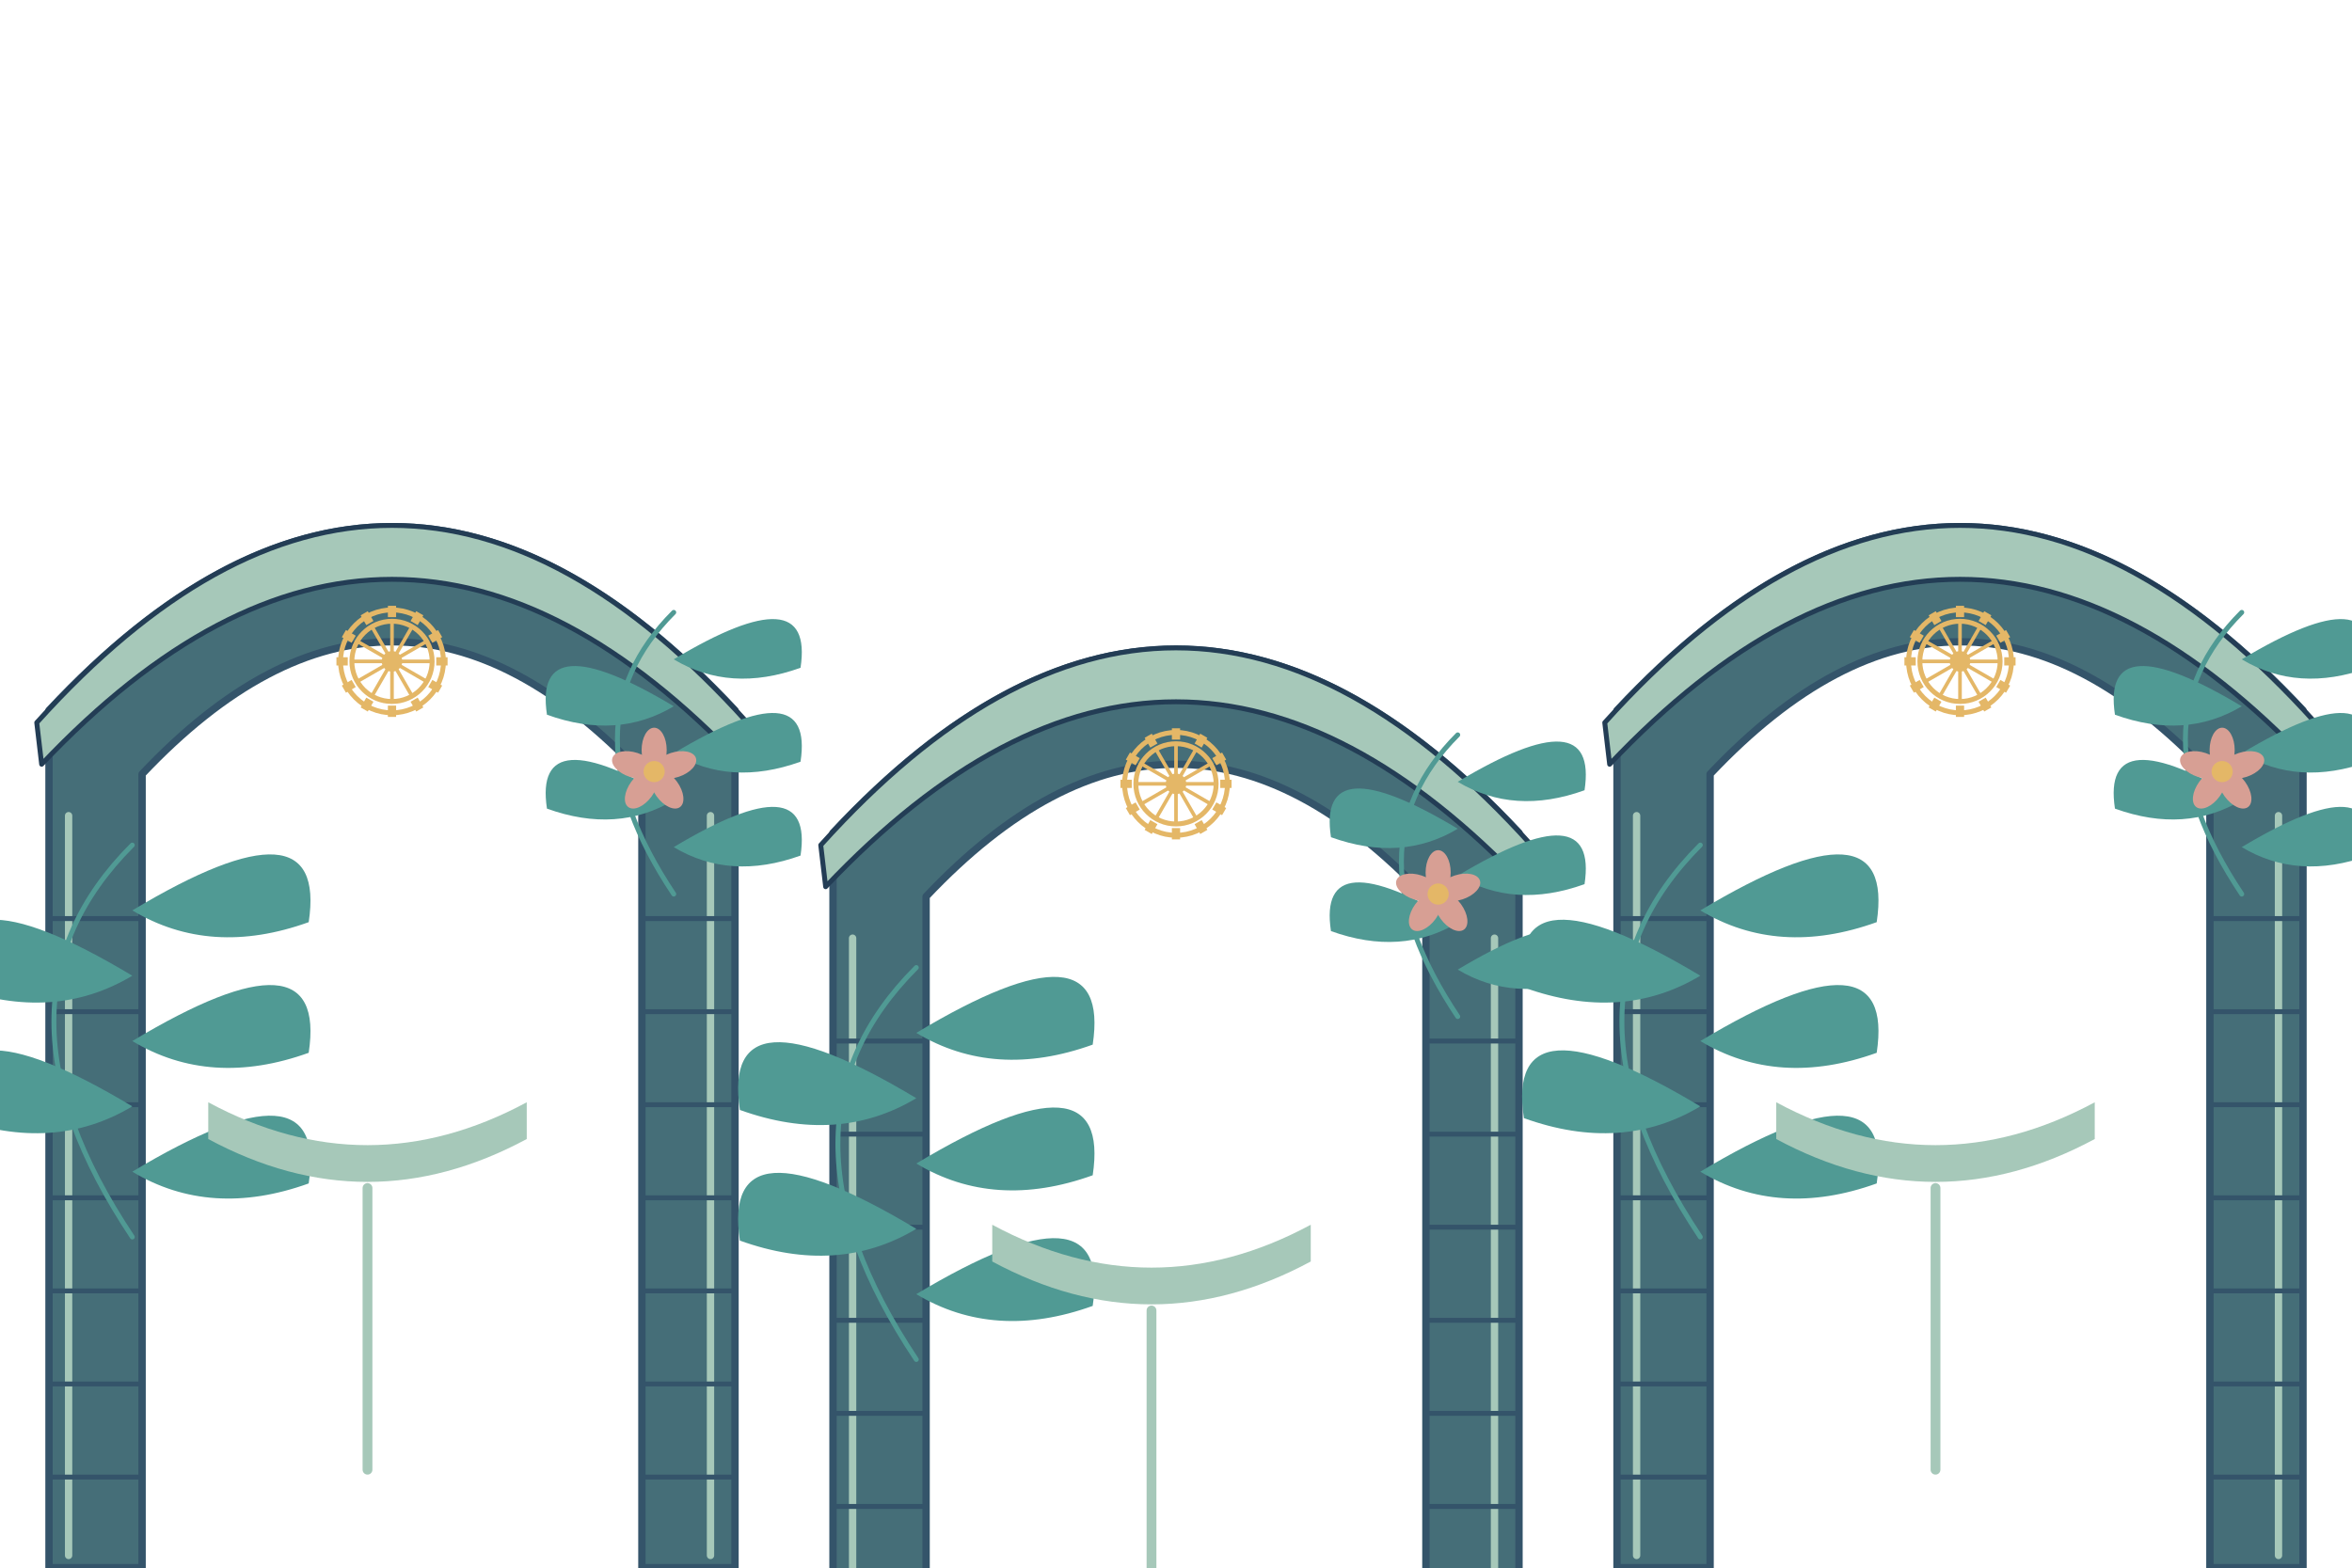
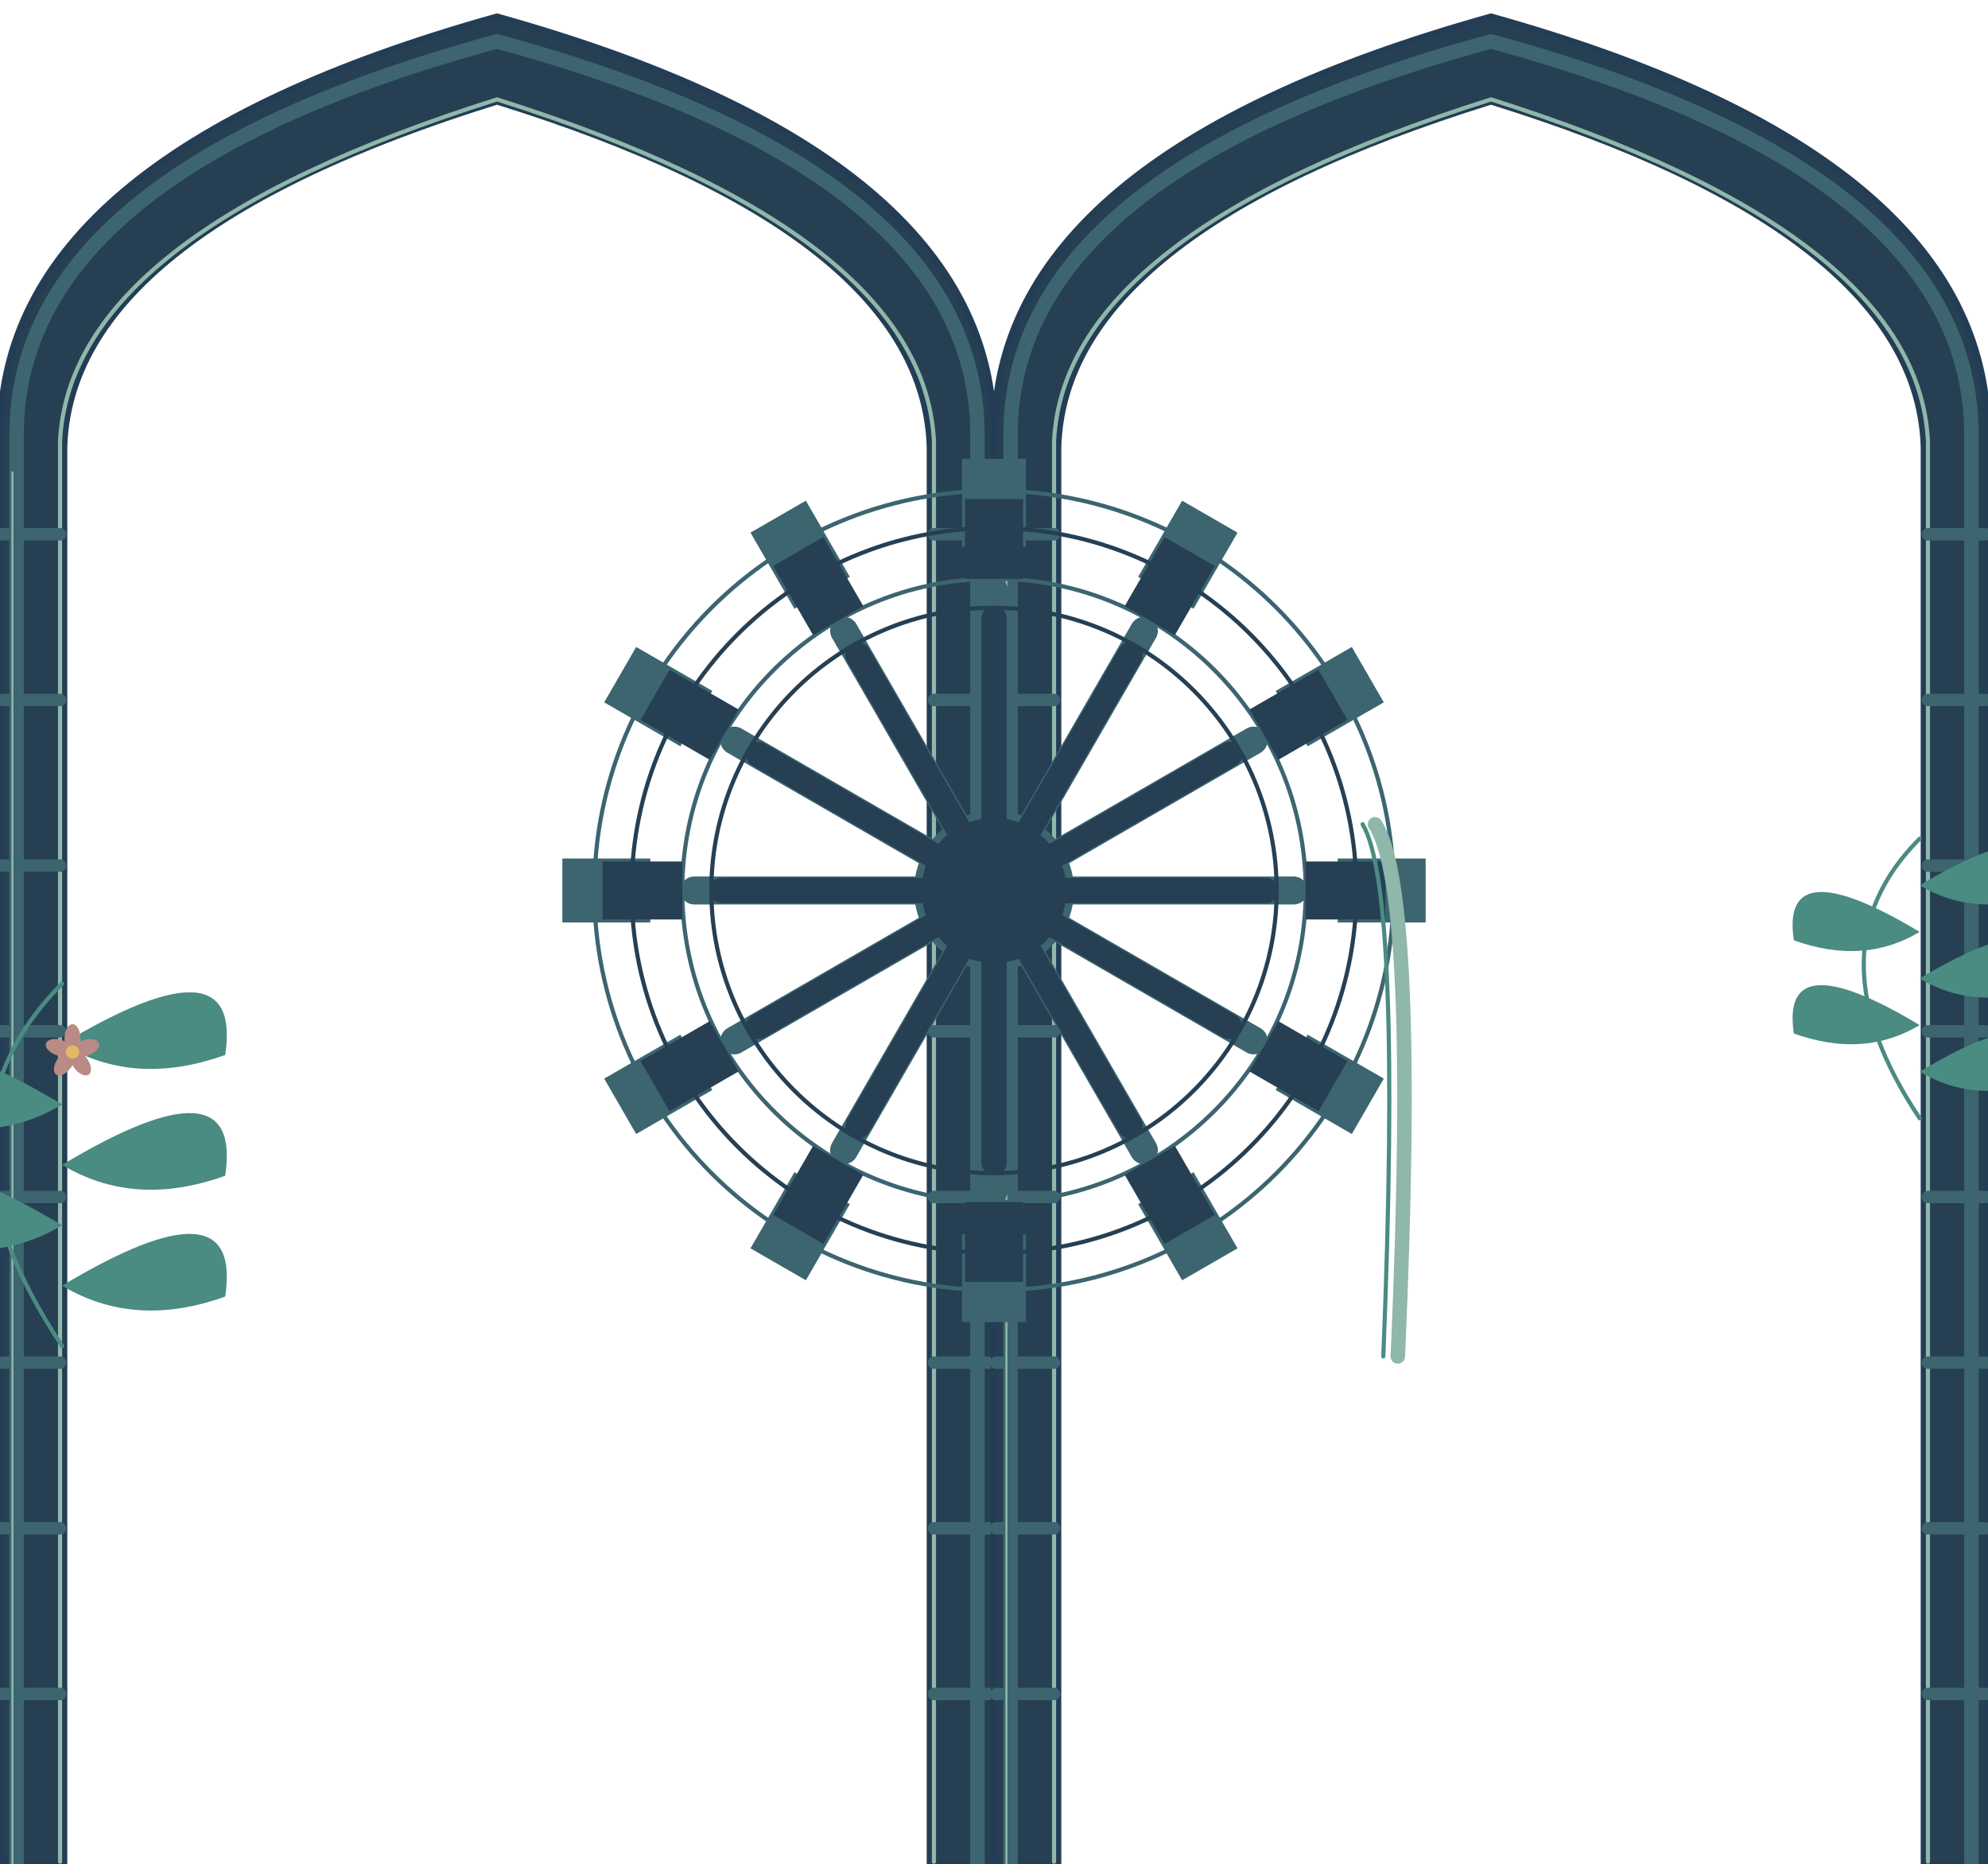
- <svg xmlns="http://www.w3.org/2000/svg" width="960" height="640" viewBox="0 0 960 640">
-   <g transform="translate(20 215)">
-     <path d="M0 425L0 75Q140 -75 280 75L280 425 242 425 242 101Q140 -7 38 101L38 425Z" fill="#456e78" stroke="#34546a" stroke-width="3" stroke-linecap="round" stroke-linejoin="round" />
-     <path d="M-5 80Q140 -81 285 80L283 97Q140 -54 -3 97Z" fill="#a6c8b9" stroke="#233d55" stroke-width="2" stroke-linecap="round" stroke-linejoin="round" />
-     <path d="M8 118L8 420" fill="none" stroke="#a6c8b9" stroke-width="3" stroke-linecap="round" stroke-linejoin="round" />
-     <path d="M270 118L270 420" fill="none" stroke="#a6c8b9" stroke-width="3" stroke-linecap="round" stroke-linejoin="round" />
-     <path d="M0 160L37 160" fill="none" stroke="#34546a" stroke-width="2" stroke-linecap="round" stroke-linejoin="round" />
-     <path d="M243 160L280 160" fill="none" stroke="#34546a" stroke-width="2" stroke-linecap="round" stroke-linejoin="round" />
-     <path d="M0 198L37 198" fill="none" stroke="#34546a" stroke-width="2" stroke-linecap="round" stroke-linejoin="round" />
-     <path d="M243 198L280 198" fill="none" stroke="#34546a" stroke-width="2" stroke-linecap="round" stroke-linejoin="round" />
-     <path d="M0 236L37 236" fill="none" stroke="#34546a" stroke-width="2" stroke-linecap="round" stroke-linejoin="round" />
-     <path d="M243 236L280 236" fill="none" stroke="#34546a" stroke-width="2" stroke-linecap="round" stroke-linejoin="round" />
-     <path d="M0 274L37 274" fill="none" stroke="#34546a" stroke-width="2" stroke-linecap="round" stroke-linejoin="round" />
-     <path d="M243 274L280 274" fill="none" stroke="#34546a" stroke-width="2" stroke-linecap="round" stroke-linejoin="round" />
-     <path d="M0 312L37 312" fill="none" stroke="#34546a" stroke-width="2" stroke-linecap="round" stroke-linejoin="round" />
-     <path d="M243 312L280 312" fill="none" stroke="#34546a" stroke-width="2" stroke-linecap="round" stroke-linejoin="round" />
-     <path d="M0 350L37 350" fill="none" stroke="#34546a" stroke-width="2" stroke-linecap="round" stroke-linejoin="round" />
-     <path d="M243 350L280 350" fill="none" stroke="#34546a" stroke-width="2" stroke-linecap="round" stroke-linejoin="round" />
-     <path d="M0 388L37 388" fill="none" stroke="#34546a" stroke-width="2" stroke-linecap="round" stroke-linejoin="round" />
-     <path d="M243 388L280 388" fill="none" stroke="#34546a" stroke-width="2" stroke-linecap="round" stroke-linejoin="round" />
-     <g transform="translate(140 55)">
-       <ellipse cx="0" cy="0" rx="21" ry="21" fill="none" stroke="#e4b767" stroke-width="2" />
-       <ellipse cx="0" cy="0" rx="16.38" ry="16.38" fill="none" stroke="#e4b767" stroke-width="2" />
-       <g transform="rotate(0)">
-         <rect x="-1.68" y="-22.68" width="3.36" height="4.62" rx="0" fill="#e4b767" stroke="none" stroke-width="2" />
-         <path d="M0 0L0 -15.75" fill="none" stroke="#e4b767" stroke-width="1.47" stroke-linecap="round" stroke-linejoin="round" />
-       </g>
-       <g transform="rotate(30)">
-         <rect x="-1.68" y="-22.68" width="3.36" height="4.62" rx="0" fill="#e4b767" stroke="none" stroke-width="2" />
-         <path d="M0 0L0 -15.75" fill="none" stroke="#e4b767" stroke-width="1.47" stroke-linecap="round" stroke-linejoin="round" />
-       </g>
-       <g transform="rotate(60)">
-         <rect x="-1.68" y="-22.68" width="3.36" height="4.62" rx="0" fill="#e4b767" stroke="none" stroke-width="2" />
-         <path d="M0 0L0 -15.75" fill="none" stroke="#e4b767" stroke-width="1.47" stroke-linecap="round" stroke-linejoin="round" />
-       </g>
-       <g transform="rotate(90)">
-         <rect x="-1.68" y="-22.68" width="3.36" height="4.62" rx="0" fill="#e4b767" stroke="none" stroke-width="2" />
-         <path d="M0 0L0 -15.75" fill="none" stroke="#e4b767" stroke-width="1.47" stroke-linecap="round" stroke-linejoin="round" />
-       </g>
-       <g transform="rotate(120)">
-         <rect x="-1.68" y="-22.68" width="3.36" height="4.62" rx="0" fill="#e4b767" stroke="none" stroke-width="2" />
-         <path d="M0 0L0 -15.75" fill="none" stroke="#e4b767" stroke-width="1.47" stroke-linecap="round" stroke-linejoin="round" />
-       </g>
-       <g transform="rotate(150)">
-         <rect x="-1.68" y="-22.68" width="3.36" height="4.62" rx="0" fill="#e4b767" stroke="none" stroke-width="2" />
-         <path d="M0 0L0 -15.75" fill="none" stroke="#e4b767" stroke-width="1.47" stroke-linecap="round" stroke-linejoin="round" />
-       </g>
-       <g transform="rotate(180)">
-         <rect x="-1.68" y="-22.68" width="3.36" height="4.62" rx="0" fill="#e4b767" stroke="none" stroke-width="2" />
-         <path d="M0 0L0 -15.75" fill="none" stroke="#e4b767" stroke-width="1.47" stroke-linecap="round" stroke-linejoin="round" />
-       </g>
-       <g transform="rotate(210)">
-         <rect x="-1.68" y="-22.68" width="3.36" height="4.62" rx="0" fill="#e4b767" stroke="none" stroke-width="2" />
-         <path d="M0 0L0 -15.75" fill="none" stroke="#e4b767" stroke-width="1.47" stroke-linecap="round" stroke-linejoin="round" />
-       </g>
-       <g transform="rotate(240)">
-         <rect x="-1.68" y="-22.68" width="3.36" height="4.62" rx="0" fill="#e4b767" stroke="none" stroke-width="2" />
-         <path d="M0 0L0 -15.75" fill="none" stroke="#e4b767" stroke-width="1.47" stroke-linecap="round" stroke-linejoin="round" />
-       </g>
-       <g transform="rotate(270)">
-         <rect x="-1.68" y="-22.68" width="3.36" height="4.62" rx="0" fill="#e4b767" stroke="none" stroke-width="2" />
-         <path d="M0 0L0 -15.75" fill="none" stroke="#e4b767" stroke-width="1.47" stroke-linecap="round" stroke-linejoin="round" />
-       </g>
-       <g transform="rotate(300)">
-         <rect x="-1.68" y="-22.68" width="3.36" height="4.62" rx="0" fill="#e4b767" stroke="none" stroke-width="2" />
-         <path d="M0 0L0 -15.75" fill="none" stroke="#e4b767" stroke-width="1.47" stroke-linecap="round" stroke-linejoin="round" />
-       </g>
-       <g transform="rotate(330)">
-         <rect x="-1.68" y="-22.68" width="3.36" height="4.62" rx="0" fill="#e4b767" stroke="none" stroke-width="2" />
-         <path d="M0 0L0 -15.75" fill="none" stroke="#e4b767" stroke-width="1.47" stroke-linecap="round" stroke-linejoin="round" />
-       </g>
-       <ellipse cx="0" cy="0" rx="4.2" ry="4.2" fill="#e4b767" stroke="none" stroke-width="2" />
+ <svg xmlns="http://www.w3.org/2000/svg" width="960" height="900" viewBox="0 0 960 900">
+   <g transform="translate(0 0)">
+     <path d="M0 900V210Q0 75 240 8Q480 75 480 210V900L449 900V216Q446 113 240 49Q34 113 31 216V900Z" fill="#263f53" stroke="#233d55" stroke-width="3" stroke-linecap="round" stroke-linejoin="round" />
+     <path d="M8 900V210Q8 83 240 20Q472 83 472 210V900" fill="none" stroke="#3c6570" stroke-width="7" stroke-linecap="round" stroke-linejoin="round" />
+     <path d="M29 899V213Q34 113 240 48Q446 113 451 213V899" fill="none" stroke="#8fb7aa" stroke-width="2" stroke-linecap="round" stroke-linejoin="round" />
+     <path d="M1 258L29 258" fill="none" stroke="#3c6570" stroke-width="6" stroke-linecap="round" stroke-linejoin="round" />
+     <path d="M451 258L479 258" fill="none" stroke="#3c6570" stroke-width="6" stroke-linecap="round" stroke-linejoin="round" />
+     <path d="M1 338L29 338" fill="none" stroke="#3c6570" stroke-width="6" stroke-linecap="round" stroke-linejoin="round" />
+     <path d="M451 338L479 338" fill="none" stroke="#3c6570" stroke-width="6" stroke-linecap="round" stroke-linejoin="round" />
+     <path d="M1 418L29 418" fill="none" stroke="#3c6570" stroke-width="6" stroke-linecap="round" stroke-linejoin="round" />
+     <path d="M451 418L479 418" fill="none" stroke="#3c6570" stroke-width="6" stroke-linecap="round" stroke-linejoin="round" />
+     <path d="M1 498L29 498" fill="none" stroke="#3c6570" stroke-width="6" stroke-linecap="round" stroke-linejoin="round" />
+     <path d="M451 498L479 498" fill="none" stroke="#3c6570" stroke-width="6" stroke-linecap="round" stroke-linejoin="round" />
+     <path d="M1 578L29 578" fill="none" stroke="#3c6570" stroke-width="6" stroke-linecap="round" stroke-linejoin="round" />
+     <path d="M451 578L479 578" fill="none" stroke="#3c6570" stroke-width="6" stroke-linecap="round" stroke-linejoin="round" />
+     <path d="M1 658L29 658" fill="none" stroke="#3c6570" stroke-width="6" stroke-linecap="round" stroke-linejoin="round" />
+     <path d="M451 658L479 658" fill="none" stroke="#3c6570" stroke-width="6" stroke-linecap="round" stroke-linejoin="round" />
+     <path d="M1 738L29 738" fill="none" stroke="#3c6570" stroke-width="6" stroke-linecap="round" stroke-linejoin="round" />
+     <path d="M451 738L479 738" fill="none" stroke="#3c6570" stroke-width="6" stroke-linecap="round" stroke-linejoin="round" />
+     <path d="M1 818L29 818" fill="none" stroke="#3c6570" stroke-width="6" stroke-linecap="round" stroke-linejoin="round" />
+     <path d="M451 818L479 818" fill="none" stroke="#3c6570" stroke-width="6" stroke-linecap="round" stroke-linejoin="round" />
+     <path d="M6 228L6 900" fill="none" stroke="#8fb7aa" stroke-width="1" stroke-linecap="round" stroke-linejoin="round" />
+   </g>
+   <g transform="translate(480 0)">
+     <path d="M0 900V210Q0 75 240 8Q480 75 480 210V900L449 900V216Q446 113 240 49Q34 113 31 216V900Z" fill="#263f53" stroke="#233d55" stroke-width="3" stroke-linecap="round" stroke-linejoin="round" />
+     <path d="M8 900V210Q8 83 240 20Q472 83 472 210V900" fill="none" stroke="#3c6570" stroke-width="7" stroke-linecap="round" stroke-linejoin="round" />
+     <path d="M29 899V213Q34 113 240 48Q446 113 451 213V899" fill="none" stroke="#8fb7aa" stroke-width="2" stroke-linecap="round" stroke-linejoin="round" />
+     <path d="M1 258L29 258" fill="none" stroke="#3c6570" stroke-width="6" stroke-linecap="round" stroke-linejoin="round" />
+     <path d="M451 258L479 258" fill="none" stroke="#3c6570" stroke-width="6" stroke-linecap="round" stroke-linejoin="round" />
+     <path d="M1 338L29 338" fill="none" stroke="#3c6570" stroke-width="6" stroke-linecap="round" stroke-linejoin="round" />
+     <path d="M451 338L479 338" fill="none" stroke="#3c6570" stroke-width="6" stroke-linecap="round" stroke-linejoin="round" />
+     <path d="M1 418L29 418" fill="none" stroke="#3c6570" stroke-width="6" stroke-linecap="round" stroke-linejoin="round" />
+     <path d="M451 418L479 418" fill="none" stroke="#3c6570" stroke-width="6" stroke-linecap="round" stroke-linejoin="round" />
+     <path d="M1 498L29 498" fill="none" stroke="#3c6570" stroke-width="6" stroke-linecap="round" stroke-linejoin="round" />
+     <path d="M451 498L479 498" fill="none" stroke="#3c6570" stroke-width="6" stroke-linecap="round" stroke-linejoin="round" />
+     <path d="M1 578L29 578" fill="none" stroke="#3c6570" stroke-width="6" stroke-linecap="round" stroke-linejoin="round" />
+     <path d="M451 578L479 578" fill="none" stroke="#3c6570" stroke-width="6" stroke-linecap="round" stroke-linejoin="round" />
+     <path d="M1 658L29 658" fill="none" stroke="#3c6570" stroke-width="6" stroke-linecap="round" stroke-linejoin="round" />
+     <path d="M451 658L479 658" fill="none" stroke="#3c6570" stroke-width="6" stroke-linecap="round" stroke-linejoin="round" />
+     <path d="M1 738L29 738" fill="none" stroke="#3c6570" stroke-width="6" stroke-linecap="round" stroke-linejoin="round" />
+     <path d="M451 738L479 738" fill="none" stroke="#3c6570" stroke-width="6" stroke-linecap="round" stroke-linejoin="round" />
+     <path d="M1 818L29 818" fill="none" stroke="#3c6570" stroke-width="6" stroke-linecap="round" stroke-linejoin="round" />
+     <path d="M451 818L479 818" fill="none" stroke="#3c6570" stroke-width="6" stroke-linecap="round" stroke-linejoin="round" />
+     <path d="M6 228L6 900" fill="none" stroke="#8fb7aa" stroke-width="1" stroke-linecap="round" stroke-linejoin="round" />
+   </g>
+   <g transform="translate(480 430)">
+     <ellipse cx="0" cy="0" rx="193" ry="193" fill="none" stroke="#3c6570" stroke-width="2" />
+     <ellipse cx="0" cy="0" rx="150.54" ry="150.54" fill="none" stroke="#3c6570" stroke-width="2" />
+     <g transform="rotate(0)">
+       <rect x="-15.44" y="-208.44" width="30.88" height="42.46" rx="0" fill="#3c6570" stroke="none" stroke-width="2" />
+       <path d="M0 0L0 -144.75" fill="none" stroke="#3c6570" stroke-width="13.51" stroke-linecap="round" stroke-linejoin="round" />
    </g>
+     <g transform="rotate(30)">
+       <rect x="-15.44" y="-208.44" width="30.88" height="42.46" rx="0" fill="#3c6570" stroke="none" stroke-width="2" />
+       <path d="M0 0L0 -144.75" fill="none" stroke="#3c6570" stroke-width="13.51" stroke-linecap="round" stroke-linejoin="round" />
+     </g>
+     <g transform="rotate(60)">
+       <rect x="-15.44" y="-208.44" width="30.88" height="42.46" rx="0" fill="#3c6570" stroke="none" stroke-width="2" />
+       <path d="M0 0L0 -144.75" fill="none" stroke="#3c6570" stroke-width="13.51" stroke-linecap="round" stroke-linejoin="round" />
+     </g>
+     <g transform="rotate(90)">
+       <rect x="-15.44" y="-208.44" width="30.88" height="42.46" rx="0" fill="#3c6570" stroke="none" stroke-width="2" />
+       <path d="M0 0L0 -144.75" fill="none" stroke="#3c6570" stroke-width="13.51" stroke-linecap="round" stroke-linejoin="round" />
+     </g>
+     <g transform="rotate(120)">
+       <rect x="-15.44" y="-208.44" width="30.88" height="42.46" rx="0" fill="#3c6570" stroke="none" stroke-width="2" />
+       <path d="M0 0L0 -144.75" fill="none" stroke="#3c6570" stroke-width="13.51" stroke-linecap="round" stroke-linejoin="round" />
+     </g>
+     <g transform="rotate(150)">
+       <rect x="-15.44" y="-208.44" width="30.88" height="42.46" rx="0" fill="#3c6570" stroke="none" stroke-width="2" />
+       <path d="M0 0L0 -144.75" fill="none" stroke="#3c6570" stroke-width="13.51" stroke-linecap="round" stroke-linejoin="round" />
+     </g>
+     <g transform="rotate(180)">
+       <rect x="-15.44" y="-208.44" width="30.88" height="42.46" rx="0" fill="#3c6570" stroke="none" stroke-width="2" />
+       <path d="M0 0L0 -144.75" fill="none" stroke="#3c6570" stroke-width="13.51" stroke-linecap="round" stroke-linejoin="round" />
+     </g>
+     <g transform="rotate(210)">
+       <rect x="-15.44" y="-208.44" width="30.88" height="42.46" rx="0" fill="#3c6570" stroke="none" stroke-width="2" />
+       <path d="M0 0L0 -144.75" fill="none" stroke="#3c6570" stroke-width="13.51" stroke-linecap="round" stroke-linejoin="round" />
+     </g>
+     <g transform="rotate(240)">
+       <rect x="-15.44" y="-208.44" width="30.88" height="42.46" rx="0" fill="#3c6570" stroke="none" stroke-width="2" />
+       <path d="M0 0L0 -144.75" fill="none" stroke="#3c6570" stroke-width="13.51" stroke-linecap="round" stroke-linejoin="round" />
+     </g>
+     <g transform="rotate(270)">
+       <rect x="-15.44" y="-208.44" width="30.88" height="42.46" rx="0" fill="#3c6570" stroke="none" stroke-width="2" />
+       <path d="M0 0L0 -144.75" fill="none" stroke="#3c6570" stroke-width="13.51" stroke-linecap="round" stroke-linejoin="round" />
+     </g>
+     <g transform="rotate(300)">
+       <rect x="-15.44" y="-208.44" width="30.88" height="42.46" rx="0" fill="#3c6570" stroke="none" stroke-width="2" />
+       <path d="M0 0L0 -144.75" fill="none" stroke="#3c6570" stroke-width="13.51" stroke-linecap="round" stroke-linejoin="round" />
+     </g>
+     <g transform="rotate(330)">
+       <rect x="-15.44" y="-208.44" width="30.88" height="42.46" rx="0" fill="#3c6570" stroke="none" stroke-width="2" />
+       <path d="M0 0L0 -144.75" fill="none" stroke="#3c6570" stroke-width="13.51" stroke-linecap="round" stroke-linejoin="round" />
+     </g>
+     <ellipse cx="0" cy="0" rx="38.6" ry="38.6" fill="#3c6570" stroke="none" stroke-width="2" />
  </g>
-   <g transform="translate(54 505)">
-     <path d="M0 0Q-64 -96 0 -160" fill="none" stroke="#509a94" stroke-width="2" stroke-linecap="round" stroke-linejoin="round" />
-     <path d="M0 -26.667Q80 -74.667 72 -21.867Q32 -7.467 0 -26.667" fill="#509a94" stroke="none" stroke-width="2" stroke-linecap="round" stroke-linejoin="round" />
-     <path d="M0 -53.333Q-80 -101.333 -72 -48.533Q-32 -34.133 0 -53.333" fill="#509a94" stroke="none" stroke-width="2" stroke-linecap="round" stroke-linejoin="round" />
-     <path d="M0 -80Q80 -128 72 -75.2Q32 -60.8 0 -80" fill="#509a94" stroke="none" stroke-width="2" stroke-linecap="round" stroke-linejoin="round" />
-     <path d="M0 -106.667Q-80 -154.667 -72 -101.867Q-32 -87.467 0 -106.667" fill="#509a94" stroke="none" stroke-width="2" stroke-linecap="round" stroke-linejoin="round" />
-     <path d="M0 -133.333Q80 -181.333 72 -128.533Q32 -114.133 0 -133.333" fill="#509a94" stroke="none" stroke-width="2" stroke-linecap="round" stroke-linejoin="round" />
+   <g transform="translate(480 430)">
+     <ellipse cx="0" cy="0" rx="175" ry="175" fill="none" stroke="#263f53" stroke-width="2" />
+     <ellipse cx="0" cy="0" rx="136.5" ry="136.5" fill="none" stroke="#263f53" stroke-width="2" />
+     <g transform="rotate(0)">
+       <rect x="-14" y="-189" width="28" height="38.5" rx="0" fill="#263f53" stroke="none" stroke-width="2" />
+       <path d="M0 0L0 -131.25" fill="none" stroke="#263f53" stroke-width="12.25" stroke-linecap="round" stroke-linejoin="round" />
+     </g>
+     <g transform="rotate(30)">
+       <rect x="-14" y="-189" width="28" height="38.5" rx="0" fill="#263f53" stroke="none" stroke-width="2" />
+       <path d="M0 0L0 -131.25" fill="none" stroke="#263f53" stroke-width="12.25" stroke-linecap="round" stroke-linejoin="round" />
+     </g>
+     <g transform="rotate(60)">
+       <rect x="-14" y="-189" width="28" height="38.5" rx="0" fill="#263f53" stroke="none" stroke-width="2" />
+       <path d="M0 0L0 -131.25" fill="none" stroke="#263f53" stroke-width="12.25" stroke-linecap="round" stroke-linejoin="round" />
+     </g>
+     <g transform="rotate(90)">
+       <rect x="-14" y="-189" width="28" height="38.5" rx="0" fill="#263f53" stroke="none" stroke-width="2" />
+       <path d="M0 0L0 -131.25" fill="none" stroke="#263f53" stroke-width="12.25" stroke-linecap="round" stroke-linejoin="round" />
+     </g>
+     <g transform="rotate(120)">
+       <rect x="-14" y="-189" width="28" height="38.5" rx="0" fill="#263f53" stroke="none" stroke-width="2" />
+       <path d="M0 0L0 -131.25" fill="none" stroke="#263f53" stroke-width="12.25" stroke-linecap="round" stroke-linejoin="round" />
+     </g>
+     <g transform="rotate(150)">
+       <rect x="-14" y="-189" width="28" height="38.5" rx="0" fill="#263f53" stroke="none" stroke-width="2" />
+       <path d="M0 0L0 -131.25" fill="none" stroke="#263f53" stroke-width="12.25" stroke-linecap="round" stroke-linejoin="round" />
+     </g>
+     <g transform="rotate(180)">
+       <rect x="-14" y="-189" width="28" height="38.5" rx="0" fill="#263f53" stroke="none" stroke-width="2" />
+       <path d="M0 0L0 -131.25" fill="none" stroke="#263f53" stroke-width="12.25" stroke-linecap="round" stroke-linejoin="round" />
+     </g>
+     <g transform="rotate(210)">
+       <rect x="-14" y="-189" width="28" height="38.5" rx="0" fill="#263f53" stroke="none" stroke-width="2" />
+       <path d="M0 0L0 -131.25" fill="none" stroke="#263f53" stroke-width="12.25" stroke-linecap="round" stroke-linejoin="round" />
+     </g>
+     <g transform="rotate(240)">
+       <rect x="-14" y="-189" width="28" height="38.5" rx="0" fill="#263f53" stroke="none" stroke-width="2" />
+       <path d="M0 0L0 -131.25" fill="none" stroke="#263f53" stroke-width="12.25" stroke-linecap="round" stroke-linejoin="round" />
+     </g>
+     <g transform="rotate(270)">
+       <rect x="-14" y="-189" width="28" height="38.5" rx="0" fill="#263f53" stroke="none" stroke-width="2" />
+       <path d="M0 0L0 -131.25" fill="none" stroke="#263f53" stroke-width="12.25" stroke-linecap="round" stroke-linejoin="round" />
+     </g>
+     <g transform="rotate(300)">
+       <rect x="-14" y="-189" width="28" height="38.5" rx="0" fill="#263f53" stroke="none" stroke-width="2" />
+       <path d="M0 0L0 -131.25" fill="none" stroke="#263f53" stroke-width="12.25" stroke-linecap="round" stroke-linejoin="round" />
+     </g>
+     <g transform="rotate(330)">
+       <rect x="-14" y="-189" width="28" height="38.5" rx="0" fill="#263f53" stroke="none" stroke-width="2" />
+       <path d="M0 0L0 -131.25" fill="none" stroke="#263f53" stroke-width="12.25" stroke-linecap="round" stroke-linejoin="round" />
+     </g>
+     <ellipse cx="0" cy="0" rx="35" ry="35" fill="#263f53" stroke="none" stroke-width="2" />
  </g>
-   <g transform="translate(275 365)">
-     <path d="M0 0Q-46 -69 0 -115" fill="none" stroke="#509a94" stroke-width="2" stroke-linecap="round" stroke-linejoin="round" />
-     <path d="M0 -19.167Q57.5 -53.667 51.75 -15.717Q23 -5.367 0 -19.167" fill="#509a94" stroke="none" stroke-width="2" stroke-linecap="round" stroke-linejoin="round" />
-     <path d="M0 -38.333Q-57.5 -72.833 -51.75 -34.883Q-23 -24.533 0 -38.333" fill="#509a94" stroke="none" stroke-width="2" stroke-linecap="round" stroke-linejoin="round" />
-     <path d="M0 -57.5Q57.5 -92 51.75 -54.05Q23 -43.7 0 -57.5" fill="#509a94" stroke="none" stroke-width="2" stroke-linecap="round" stroke-linejoin="round" />
-     <path d="M0 -76.667Q-57.5 -111.167 -51.75 -73.217Q-23 -62.867 0 -76.667" fill="#509a94" stroke="none" stroke-width="2" stroke-linecap="round" stroke-linejoin="round" />
-     <path d="M0 -95.833Q57.5 -130.333 51.75 -92.383Q23 -82.033 0 -95.833" fill="#509a94" stroke="none" stroke-width="2" stroke-linecap="round" stroke-linejoin="round" />
+   <g transform="translate(30 650)">
+     <path d="M0 0Q-70 -105 0 -175" fill="none" stroke="#4a8b82" stroke-width="2" stroke-linecap="round" stroke-linejoin="round" />
+     <path d="M0 -29.167Q87.5 -81.667 78.75 -23.917Q35 -8.167 0 -29.167" fill="#4a8b82" stroke="none" stroke-width="2" stroke-linecap="round" stroke-linejoin="round" />
+     <path d="M0 -58.333Q-87.5 -110.833 -78.75 -53.083Q-35 -37.333 0 -58.333" fill="#4a8b82" stroke="none" stroke-width="2" stroke-linecap="round" stroke-linejoin="round" />
+     <path d="M0 -87.5Q87.5 -140 78.75 -82.25Q35 -66.5 0 -87.5" fill="#4a8b82" stroke="none" stroke-width="2" stroke-linecap="round" stroke-linejoin="round" />
+     <path d="M0 -116.667Q-87.5 -169.167 -78.75 -111.417Q-35 -95.667 0 -116.667" fill="#4a8b82" stroke="none" stroke-width="2" stroke-linecap="round" stroke-linejoin="round" />
+     <path d="M0 -145.833Q87.5 -198.333 78.75 -140.583Q35 -124.833 0 -145.833" fill="#4a8b82" stroke="none" stroke-width="2" stroke-linecap="round" stroke-linejoin="round" />
  </g>
-   <g transform="translate(267 315)">
+   <g transform="translate(927 540)">
+     <path d="M0 0Q-54 -81 0 -135" fill="none" stroke="#4a8b82" stroke-width="2" stroke-linecap="round" stroke-linejoin="round" />
+     <path d="M0 -22.5Q67.5 -63 60.75 -18.45Q27 -6.3 0 -22.5" fill="#4a8b82" stroke="none" stroke-width="2" stroke-linecap="round" stroke-linejoin="round" />
+     <path d="M0 -45Q-67.5 -85.5 -60.75 -40.95Q-27 -28.8 0 -45" fill="#4a8b82" stroke="none" stroke-width="2" stroke-linecap="round" stroke-linejoin="round" />
+     <path d="M0 -67.5Q67.5 -108 60.75 -63.45Q27 -51.3 0 -67.5" fill="#4a8b82" stroke="none" stroke-width="2" stroke-linecap="round" stroke-linejoin="round" />
+     <path d="M0 -90Q-67.5 -130.5 -60.75 -85.95Q-27 -73.8 0 -90" fill="#4a8b82" stroke="none" stroke-width="2" stroke-linecap="round" stroke-linejoin="round" />
+     <path d="M0 -112.5Q67.5 -153 60.75 -108.45Q27 -96.3 0 -112.5" fill="#4a8b82" stroke="none" stroke-width="2" stroke-linecap="round" stroke-linejoin="round" />
+   </g>
+   <g transform="translate(35 508)">
    <g transform="rotate(0)">
-       <ellipse cx="0" cy="-8.8" rx="5.12" ry="9.12" fill="#d79f94" stroke="none" stroke-width="2" />
+       <ellipse cx="0" cy="-6.6" rx="3.84" ry="6.84" fill="#ba8b86" stroke="none" stroke-width="2" />
    </g>
    <g transform="rotate(72)">
-       <ellipse cx="0" cy="-8.8" rx="5.12" ry="9.12" fill="#d79f94" stroke="none" stroke-width="2" />
+       <ellipse cx="0" cy="-6.6" rx="3.84" ry="6.84" fill="#ba8b86" stroke="none" stroke-width="2" />
    </g>
    <g transform="rotate(144)">
-       <ellipse cx="0" cy="-8.8" rx="5.12" ry="9.12" fill="#d79f94" stroke="none" stroke-width="2" />
+       <ellipse cx="0" cy="-6.6" rx="3.84" ry="6.84" fill="#ba8b86" stroke="none" stroke-width="2" />
    </g>
    <g transform="rotate(216)">
-       <ellipse cx="0" cy="-8.8" rx="5.12" ry="9.12" fill="#d79f94" stroke="none" stroke-width="2" />
+       <ellipse cx="0" cy="-6.6" rx="3.84" ry="6.84" fill="#ba8b86" stroke="none" stroke-width="2" />
    </g>
    <g transform="rotate(288)">
-       <ellipse cx="0" cy="-8.8" rx="5.12" ry="9.12" fill="#d79f94" stroke="none" stroke-width="2" />
+       <ellipse cx="0" cy="-6.6" rx="3.84" ry="6.84" fill="#ba8b86" stroke="none" stroke-width="2" />
    </g>
-     <ellipse cx="0" cy="0" rx="4.32" ry="4.32" fill="#e4b767" stroke="none" stroke-width="2" />
+     <ellipse cx="0" cy="0" rx="3.24" ry="3.24" fill="#e4b767" stroke="none" stroke-width="2" />
  </g>
-   <g transform="translate(85 450)">
-     <path d="M0 0Q65 35 130 0L130 15Q65 50 0 15Z" fill="#a6c8b9" stroke="none" stroke-width="2" stroke-linecap="round" stroke-linejoin="round" />
-     <path d="M65 35L65 150" fill="none" stroke="#a6c8b9" stroke-width="4" stroke-linecap="round" stroke-linejoin="round" />
-   </g>
-   <g transform="translate(340 265)">
-     <path d="M0 425L0 75Q140 -75 280 75L280 425 242 425 242 101Q140 -7 38 101L38 425Z" fill="#456e78" stroke="#34546a" stroke-width="3" stroke-linecap="round" stroke-linejoin="round" />
-     <path d="M-5 80Q140 -81 285 80L283 97Q140 -54 -3 97Z" fill="#a6c8b9" stroke="#233d55" stroke-width="2" stroke-linecap="round" stroke-linejoin="round" />
-     <path d="M8 118L8 420" fill="none" stroke="#a6c8b9" stroke-width="3" stroke-linecap="round" stroke-linejoin="round" />
-     <path d="M270 118L270 420" fill="none" stroke="#a6c8b9" stroke-width="3" stroke-linecap="round" stroke-linejoin="round" />
-     <path d="M0 160L37 160" fill="none" stroke="#34546a" stroke-width="2" stroke-linecap="round" stroke-linejoin="round" />
-     <path d="M243 160L280 160" fill="none" stroke="#34546a" stroke-width="2" stroke-linecap="round" stroke-linejoin="round" />
-     <path d="M0 198L37 198" fill="none" stroke="#34546a" stroke-width="2" stroke-linecap="round" stroke-linejoin="round" />
-     <path d="M243 198L280 198" fill="none" stroke="#34546a" stroke-width="2" stroke-linecap="round" stroke-linejoin="round" />
-     <path d="M0 236L37 236" fill="none" stroke="#34546a" stroke-width="2" stroke-linecap="round" stroke-linejoin="round" />
-     <path d="M243 236L280 236" fill="none" stroke="#34546a" stroke-width="2" stroke-linecap="round" stroke-linejoin="round" />
-     <path d="M0 274L37 274" fill="none" stroke="#34546a" stroke-width="2" stroke-linecap="round" stroke-linejoin="round" />
-     <path d="M243 274L280 274" fill="none" stroke="#34546a" stroke-width="2" stroke-linecap="round" stroke-linejoin="round" />
-     <path d="M0 312L37 312" fill="none" stroke="#34546a" stroke-width="2" stroke-linecap="round" stroke-linejoin="round" />
-     <path d="M243 312L280 312" fill="none" stroke="#34546a" stroke-width="2" stroke-linecap="round" stroke-linejoin="round" />
-     <path d="M0 350L37 350" fill="none" stroke="#34546a" stroke-width="2" stroke-linecap="round" stroke-linejoin="round" />
-     <path d="M243 350L280 350" fill="none" stroke="#34546a" stroke-width="2" stroke-linecap="round" stroke-linejoin="round" />
-     <path d="M0 388L37 388" fill="none" stroke="#34546a" stroke-width="2" stroke-linecap="round" stroke-linejoin="round" />
-     <path d="M243 388L280 388" fill="none" stroke="#34546a" stroke-width="2" stroke-linecap="round" stroke-linejoin="round" />
-     <g transform="translate(140 55)">
-       <ellipse cx="0" cy="0" rx="21" ry="21" fill="none" stroke="#e4b767" stroke-width="2" />
-       <ellipse cx="0" cy="0" rx="16.38" ry="16.38" fill="none" stroke="#e4b767" stroke-width="2" />
-       <g transform="rotate(0)">
-         <rect x="-1.68" y="-22.68" width="3.36" height="4.62" rx="0" fill="#e4b767" stroke="none" stroke-width="2" />
-         <path d="M0 0L0 -15.75" fill="none" stroke="#e4b767" stroke-width="1.47" stroke-linecap="round" stroke-linejoin="round" />
-       </g>
-       <g transform="rotate(30)">
-         <rect x="-1.68" y="-22.68" width="3.36" height="4.62" rx="0" fill="#e4b767" stroke="none" stroke-width="2" />
-         <path d="M0 0L0 -15.75" fill="none" stroke="#e4b767" stroke-width="1.47" stroke-linecap="round" stroke-linejoin="round" />
-       </g>
-       <g transform="rotate(60)">
-         <rect x="-1.68" y="-22.68" width="3.36" height="4.62" rx="0" fill="#e4b767" stroke="none" stroke-width="2" />
-         <path d="M0 0L0 -15.75" fill="none" stroke="#e4b767" stroke-width="1.47" stroke-linecap="round" stroke-linejoin="round" />
-       </g>
-       <g transform="rotate(90)">
-         <rect x="-1.68" y="-22.68" width="3.36" height="4.62" rx="0" fill="#e4b767" stroke="none" stroke-width="2" />
-         <path d="M0 0L0 -15.75" fill="none" stroke="#e4b767" stroke-width="1.47" stroke-linecap="round" stroke-linejoin="round" />
-       </g>
-       <g transform="rotate(120)">
-         <rect x="-1.68" y="-22.68" width="3.36" height="4.62" rx="0" fill="#e4b767" stroke="none" stroke-width="2" />
-         <path d="M0 0L0 -15.75" fill="none" stroke="#e4b767" stroke-width="1.47" stroke-linecap="round" stroke-linejoin="round" />
-       </g>
-       <g transform="rotate(150)">
-         <rect x="-1.68" y="-22.68" width="3.36" height="4.62" rx="0" fill="#e4b767" stroke="none" stroke-width="2" />
-         <path d="M0 0L0 -15.75" fill="none" stroke="#e4b767" stroke-width="1.47" stroke-linecap="round" stroke-linejoin="round" />
-       </g>
-       <g transform="rotate(180)">
-         <rect x="-1.68" y="-22.68" width="3.36" height="4.62" rx="0" fill="#e4b767" stroke="none" stroke-width="2" />
-         <path d="M0 0L0 -15.75" fill="none" stroke="#e4b767" stroke-width="1.47" stroke-linecap="round" stroke-linejoin="round" />
-       </g>
-       <g transform="rotate(210)">
-         <rect x="-1.68" y="-22.68" width="3.36" height="4.62" rx="0" fill="#e4b767" stroke="none" stroke-width="2" />
-         <path d="M0 0L0 -15.75" fill="none" stroke="#e4b767" stroke-width="1.47" stroke-linecap="round" stroke-linejoin="round" />
-       </g>
-       <g transform="rotate(240)">
-         <rect x="-1.68" y="-22.68" width="3.36" height="4.62" rx="0" fill="#e4b767" stroke="none" stroke-width="2" />
-         <path d="M0 0L0 -15.75" fill="none" stroke="#e4b767" stroke-width="1.47" stroke-linecap="round" stroke-linejoin="round" />
-       </g>
-       <g transform="rotate(270)">
-         <rect x="-1.68" y="-22.68" width="3.36" height="4.62" rx="0" fill="#e4b767" stroke="none" stroke-width="2" />
-         <path d="M0 0L0 -15.75" fill="none" stroke="#e4b767" stroke-width="1.47" stroke-linecap="round" stroke-linejoin="round" />
-       </g>
-       <g transform="rotate(300)">
-         <rect x="-1.68" y="-22.68" width="3.36" height="4.62" rx="0" fill="#e4b767" stroke="none" stroke-width="2" />
-         <path d="M0 0L0 -15.75" fill="none" stroke="#e4b767" stroke-width="1.47" stroke-linecap="round" stroke-linejoin="round" />
-       </g>
-       <g transform="rotate(330)">
-         <rect x="-1.68" y="-22.68" width="3.36" height="4.62" rx="0" fill="#e4b767" stroke="none" stroke-width="2" />
-         <path d="M0 0L0 -15.75" fill="none" stroke="#e4b767" stroke-width="1.47" stroke-linecap="round" stroke-linejoin="round" />
-       </g>
-       <ellipse cx="0" cy="0" rx="4.2" ry="4.2" fill="#e4b767" stroke="none" stroke-width="2" />
-     </g>
-   </g>
-   <g transform="translate(374 555)">
-     <path d="M0 0Q-64 -96 0 -160" fill="none" stroke="#509a94" stroke-width="2" stroke-linecap="round" stroke-linejoin="round" />
-     <path d="M0 -26.667Q80 -74.667 72 -21.867Q32 -7.467 0 -26.667" fill="#509a94" stroke="none" stroke-width="2" stroke-linecap="round" stroke-linejoin="round" />
-     <path d="M0 -53.333Q-80 -101.333 -72 -48.533Q-32 -34.133 0 -53.333" fill="#509a94" stroke="none" stroke-width="2" stroke-linecap="round" stroke-linejoin="round" />
-     <path d="M0 -80Q80 -128 72 -75.2Q32 -60.8 0 -80" fill="#509a94" stroke="none" stroke-width="2" stroke-linecap="round" stroke-linejoin="round" />
-     <path d="M0 -106.667Q-80 -154.667 -72 -101.867Q-32 -87.467 0 -106.667" fill="#509a94" stroke="none" stroke-width="2" stroke-linecap="round" stroke-linejoin="round" />
-     <path d="M0 -133.333Q80 -181.333 72 -128.533Q32 -114.133 0 -133.333" fill="#509a94" stroke="none" stroke-width="2" stroke-linecap="round" stroke-linejoin="round" />
-   </g>
-   <g transform="translate(595 415)">
-     <path d="M0 0Q-46 -69 0 -115" fill="none" stroke="#509a94" stroke-width="2" stroke-linecap="round" stroke-linejoin="round" />
-     <path d="M0 -19.167Q57.5 -53.667 51.75 -15.717Q23 -5.367 0 -19.167" fill="#509a94" stroke="none" stroke-width="2" stroke-linecap="round" stroke-linejoin="round" />
-     <path d="M0 -38.333Q-57.5 -72.833 -51.75 -34.883Q-23 -24.533 0 -38.333" fill="#509a94" stroke="none" stroke-width="2" stroke-linecap="round" stroke-linejoin="round" />
-     <path d="M0 -57.5Q57.5 -92 51.75 -54.05Q23 -43.7 0 -57.5" fill="#509a94" stroke="none" stroke-width="2" stroke-linecap="round" stroke-linejoin="round" />
-     <path d="M0 -76.667Q-57.5 -111.167 -51.75 -73.217Q-23 -62.867 0 -76.667" fill="#509a94" stroke="none" stroke-width="2" stroke-linecap="round" stroke-linejoin="round" />
-     <path d="M0 -95.833Q57.5 -130.333 51.75 -92.383Q23 -82.033 0 -95.833" fill="#509a94" stroke="none" stroke-width="2" stroke-linecap="round" stroke-linejoin="round" />
-   </g>
-   <g transform="translate(587 365)">
-     <g transform="rotate(0)">
-       <ellipse cx="0" cy="-8.8" rx="5.12" ry="9.12" fill="#d79f94" stroke="none" stroke-width="2" />
-     </g>
-     <g transform="rotate(72)">
-       <ellipse cx="0" cy="-8.8" rx="5.12" ry="9.12" fill="#d79f94" stroke="none" stroke-width="2" />
-     </g>
-     <g transform="rotate(144)">
-       <ellipse cx="0" cy="-8.8" rx="5.12" ry="9.12" fill="#d79f94" stroke="none" stroke-width="2" />
-     </g>
-     <g transform="rotate(216)">
-       <ellipse cx="0" cy="-8.8" rx="5.12" ry="9.12" fill="#d79f94" stroke="none" stroke-width="2" />
-     </g>
-     <g transform="rotate(288)">
-       <ellipse cx="0" cy="-8.8" rx="5.12" ry="9.12" fill="#d79f94" stroke="none" stroke-width="2" />
-     </g>
-     <ellipse cx="0" cy="0" rx="4.32" ry="4.32" fill="#e4b767" stroke="none" stroke-width="2" />
-   </g>
-   <g transform="translate(405 500)">
-     <path d="M0 0Q65 35 130 0L130 15Q65 50 0 15Z" fill="#a6c8b9" stroke="none" stroke-width="2" stroke-linecap="round" stroke-linejoin="round" />
-     <path d="M65 35L65 150" fill="none" stroke="#a6c8b9" stroke-width="4" stroke-linecap="round" stroke-linejoin="round" />
-   </g>
-   <g transform="translate(660 215)">
-     <path d="M0 425L0 75Q140 -75 280 75L280 425 242 425 242 101Q140 -7 38 101L38 425Z" fill="#456e78" stroke="#34546a" stroke-width="3" stroke-linecap="round" stroke-linejoin="round" />
-     <path d="M-5 80Q140 -81 285 80L283 97Q140 -54 -3 97Z" fill="#a6c8b9" stroke="#233d55" stroke-width="2" stroke-linecap="round" stroke-linejoin="round" />
-     <path d="M8 118L8 420" fill="none" stroke="#a6c8b9" stroke-width="3" stroke-linecap="round" stroke-linejoin="round" />
-     <path d="M270 118L270 420" fill="none" stroke="#a6c8b9" stroke-width="3" stroke-linecap="round" stroke-linejoin="round" />
-     <path d="M0 160L37 160" fill="none" stroke="#34546a" stroke-width="2" stroke-linecap="round" stroke-linejoin="round" />
-     <path d="M243 160L280 160" fill="none" stroke="#34546a" stroke-width="2" stroke-linecap="round" stroke-linejoin="round" />
-     <path d="M0 198L37 198" fill="none" stroke="#34546a" stroke-width="2" stroke-linecap="round" stroke-linejoin="round" />
-     <path d="M243 198L280 198" fill="none" stroke="#34546a" stroke-width="2" stroke-linecap="round" stroke-linejoin="round" />
-     <path d="M0 236L37 236" fill="none" stroke="#34546a" stroke-width="2" stroke-linecap="round" stroke-linejoin="round" />
-     <path d="M243 236L280 236" fill="none" stroke="#34546a" stroke-width="2" stroke-linecap="round" stroke-linejoin="round" />
-     <path d="M0 274L37 274" fill="none" stroke="#34546a" stroke-width="2" stroke-linecap="round" stroke-linejoin="round" />
-     <path d="M243 274L280 274" fill="none" stroke="#34546a" stroke-width="2" stroke-linecap="round" stroke-linejoin="round" />
-     <path d="M0 312L37 312" fill="none" stroke="#34546a" stroke-width="2" stroke-linecap="round" stroke-linejoin="round" />
-     <path d="M243 312L280 312" fill="none" stroke="#34546a" stroke-width="2" stroke-linecap="round" stroke-linejoin="round" />
-     <path d="M0 350L37 350" fill="none" stroke="#34546a" stroke-width="2" stroke-linecap="round" stroke-linejoin="round" />
-     <path d="M243 350L280 350" fill="none" stroke="#34546a" stroke-width="2" stroke-linecap="round" stroke-linejoin="round" />
-     <path d="M0 388L37 388" fill="none" stroke="#34546a" stroke-width="2" stroke-linecap="round" stroke-linejoin="round" />
-     <path d="M243 388L280 388" fill="none" stroke="#34546a" stroke-width="2" stroke-linecap="round" stroke-linejoin="round" />
-     <g transform="translate(140 55)">
-       <ellipse cx="0" cy="0" rx="21" ry="21" fill="none" stroke="#e4b767" stroke-width="2" />
-       <ellipse cx="0" cy="0" rx="16.38" ry="16.38" fill="none" stroke="#e4b767" stroke-width="2" />
-       <g transform="rotate(0)">
-         <rect x="-1.68" y="-22.68" width="3.36" height="4.62" rx="0" fill="#e4b767" stroke="none" stroke-width="2" />
-         <path d="M0 0L0 -15.75" fill="none" stroke="#e4b767" stroke-width="1.47" stroke-linecap="round" stroke-linejoin="round" />
-       </g>
-       <g transform="rotate(30)">
-         <rect x="-1.68" y="-22.68" width="3.36" height="4.62" rx="0" fill="#e4b767" stroke="none" stroke-width="2" />
-         <path d="M0 0L0 -15.75" fill="none" stroke="#e4b767" stroke-width="1.47" stroke-linecap="round" stroke-linejoin="round" />
-       </g>
-       <g transform="rotate(60)">
-         <rect x="-1.68" y="-22.68" width="3.36" height="4.62" rx="0" fill="#e4b767" stroke="none" stroke-width="2" />
-         <path d="M0 0L0 -15.75" fill="none" stroke="#e4b767" stroke-width="1.47" stroke-linecap="round" stroke-linejoin="round" />
-       </g>
-       <g transform="rotate(90)">
-         <rect x="-1.68" y="-22.68" width="3.36" height="4.62" rx="0" fill="#e4b767" stroke="none" stroke-width="2" />
-         <path d="M0 0L0 -15.75" fill="none" stroke="#e4b767" stroke-width="1.47" stroke-linecap="round" stroke-linejoin="round" />
-       </g>
-       <g transform="rotate(120)">
-         <rect x="-1.68" y="-22.68" width="3.36" height="4.62" rx="0" fill="#e4b767" stroke="none" stroke-width="2" />
-         <path d="M0 0L0 -15.75" fill="none" stroke="#e4b767" stroke-width="1.47" stroke-linecap="round" stroke-linejoin="round" />
-       </g>
-       <g transform="rotate(150)">
-         <rect x="-1.68" y="-22.68" width="3.36" height="4.62" rx="0" fill="#e4b767" stroke="none" stroke-width="2" />
-         <path d="M0 0L0 -15.75" fill="none" stroke="#e4b767" stroke-width="1.47" stroke-linecap="round" stroke-linejoin="round" />
-       </g>
-       <g transform="rotate(180)">
-         <rect x="-1.68" y="-22.68" width="3.36" height="4.62" rx="0" fill="#e4b767" stroke="none" stroke-width="2" />
-         <path d="M0 0L0 -15.75" fill="none" stroke="#e4b767" stroke-width="1.47" stroke-linecap="round" stroke-linejoin="round" />
-       </g>
-       <g transform="rotate(210)">
-         <rect x="-1.68" y="-22.68" width="3.36" height="4.62" rx="0" fill="#e4b767" stroke="none" stroke-width="2" />
-         <path d="M0 0L0 -15.75" fill="none" stroke="#e4b767" stroke-width="1.47" stroke-linecap="round" stroke-linejoin="round" />
-       </g>
-       <g transform="rotate(240)">
-         <rect x="-1.68" y="-22.68" width="3.36" height="4.62" rx="0" fill="#e4b767" stroke="none" stroke-width="2" />
-         <path d="M0 0L0 -15.75" fill="none" stroke="#e4b767" stroke-width="1.47" stroke-linecap="round" stroke-linejoin="round" />
-       </g>
-       <g transform="rotate(270)">
-         <rect x="-1.68" y="-22.68" width="3.36" height="4.62" rx="0" fill="#e4b767" stroke="none" stroke-width="2" />
-         <path d="M0 0L0 -15.75" fill="none" stroke="#e4b767" stroke-width="1.47" stroke-linecap="round" stroke-linejoin="round" />
-       </g>
-       <g transform="rotate(300)">
-         <rect x="-1.68" y="-22.68" width="3.36" height="4.62" rx="0" fill="#e4b767" stroke="none" stroke-width="2" />
-         <path d="M0 0L0 -15.75" fill="none" stroke="#e4b767" stroke-width="1.47" stroke-linecap="round" stroke-linejoin="round" />
-       </g>
-       <g transform="rotate(330)">
-         <rect x="-1.68" y="-22.68" width="3.36" height="4.62" rx="0" fill="#e4b767" stroke="none" stroke-width="2" />
-         <path d="M0 0L0 -15.75" fill="none" stroke="#e4b767" stroke-width="1.47" stroke-linecap="round" stroke-linejoin="round" />
-       </g>
-       <ellipse cx="0" cy="0" rx="4.2" ry="4.2" fill="#e4b767" stroke="none" stroke-width="2" />
-     </g>
-   </g>
-   <g transform="translate(694 505)">
-     <path d="M0 0Q-64 -96 0 -160" fill="none" stroke="#509a94" stroke-width="2" stroke-linecap="round" stroke-linejoin="round" />
-     <path d="M0 -26.667Q80 -74.667 72 -21.867Q32 -7.467 0 -26.667" fill="#509a94" stroke="none" stroke-width="2" stroke-linecap="round" stroke-linejoin="round" />
-     <path d="M0 -53.333Q-80 -101.333 -72 -48.533Q-32 -34.133 0 -53.333" fill="#509a94" stroke="none" stroke-width="2" stroke-linecap="round" stroke-linejoin="round" />
-     <path d="M0 -80Q80 -128 72 -75.2Q32 -60.8 0 -80" fill="#509a94" stroke="none" stroke-width="2" stroke-linecap="round" stroke-linejoin="round" />
-     <path d="M0 -106.667Q-80 -154.667 -72 -101.867Q-32 -87.467 0 -106.667" fill="#509a94" stroke="none" stroke-width="2" stroke-linecap="round" stroke-linejoin="round" />
-     <path d="M0 -133.333Q80 -181.333 72 -128.533Q32 -114.133 0 -133.333" fill="#509a94" stroke="none" stroke-width="2" stroke-linecap="round" stroke-linejoin="round" />
-   </g>
-   <g transform="translate(915 365)">
-     <path d="M0 0Q-46 -69 0 -115" fill="none" stroke="#509a94" stroke-width="2" stroke-linecap="round" stroke-linejoin="round" />
-     <path d="M0 -19.167Q57.5 -53.667 51.75 -15.717Q23 -5.367 0 -19.167" fill="#509a94" stroke="none" stroke-width="2" stroke-linecap="round" stroke-linejoin="round" />
-     <path d="M0 -38.333Q-57.5 -72.833 -51.75 -34.883Q-23 -24.533 0 -38.333" fill="#509a94" stroke="none" stroke-width="2" stroke-linecap="round" stroke-linejoin="round" />
-     <path d="M0 -57.5Q57.5 -92 51.75 -54.05Q23 -43.7 0 -57.5" fill="#509a94" stroke="none" stroke-width="2" stroke-linecap="round" stroke-linejoin="round" />
-     <path d="M0 -76.667Q-57.5 -111.167 -51.75 -73.217Q-23 -62.867 0 -76.667" fill="#509a94" stroke="none" stroke-width="2" stroke-linecap="round" stroke-linejoin="round" />
-     <path d="M0 -95.833Q57.5 -130.333 51.75 -92.383Q23 -82.033 0 -95.833" fill="#509a94" stroke="none" stroke-width="2" stroke-linecap="round" stroke-linejoin="round" />
-   </g>
-   <g transform="translate(907 315)">
-     <g transform="rotate(0)">
-       <ellipse cx="0" cy="-8.8" rx="5.12" ry="9.12" fill="#d79f94" stroke="none" stroke-width="2" />
-     </g>
-     <g transform="rotate(72)">
-       <ellipse cx="0" cy="-8.8" rx="5.12" ry="9.12" fill="#d79f94" stroke="none" stroke-width="2" />
-     </g>
-     <g transform="rotate(144)">
-       <ellipse cx="0" cy="-8.8" rx="5.12" ry="9.12" fill="#d79f94" stroke="none" stroke-width="2" />
-     </g>
-     <g transform="rotate(216)">
-       <ellipse cx="0" cy="-8.8" rx="5.12" ry="9.12" fill="#d79f94" stroke="none" stroke-width="2" />
-     </g>
-     <g transform="rotate(288)">
-       <ellipse cx="0" cy="-8.8" rx="5.12" ry="9.12" fill="#d79f94" stroke="none" stroke-width="2" />
-     </g>
-     <ellipse cx="0" cy="0" rx="4.32" ry="4.32" fill="#e4b767" stroke="none" stroke-width="2" />
-   </g>
-   <g transform="translate(725 450)">
-     <path d="M0 0Q65 35 130 0L130 15Q65 50 0 15Z" fill="#a6c8b9" stroke="none" stroke-width="2" stroke-linecap="round" stroke-linejoin="round" />
-     <path d="M65 35L65 150" fill="none" stroke="#a6c8b9" stroke-width="4" stroke-linecap="round" stroke-linejoin="round" />
-   </g>
+   <path d="M664 398Q685 430 675 655" fill="none" stroke="#8fb7aa" stroke-width="7" stroke-linecap="round" stroke-linejoin="round" />
+   <path d="M658 398Q677 430 668 655" fill="none" stroke="#4a8b82" stroke-width="2" stroke-linecap="round" stroke-linejoin="round" />
</svg>
